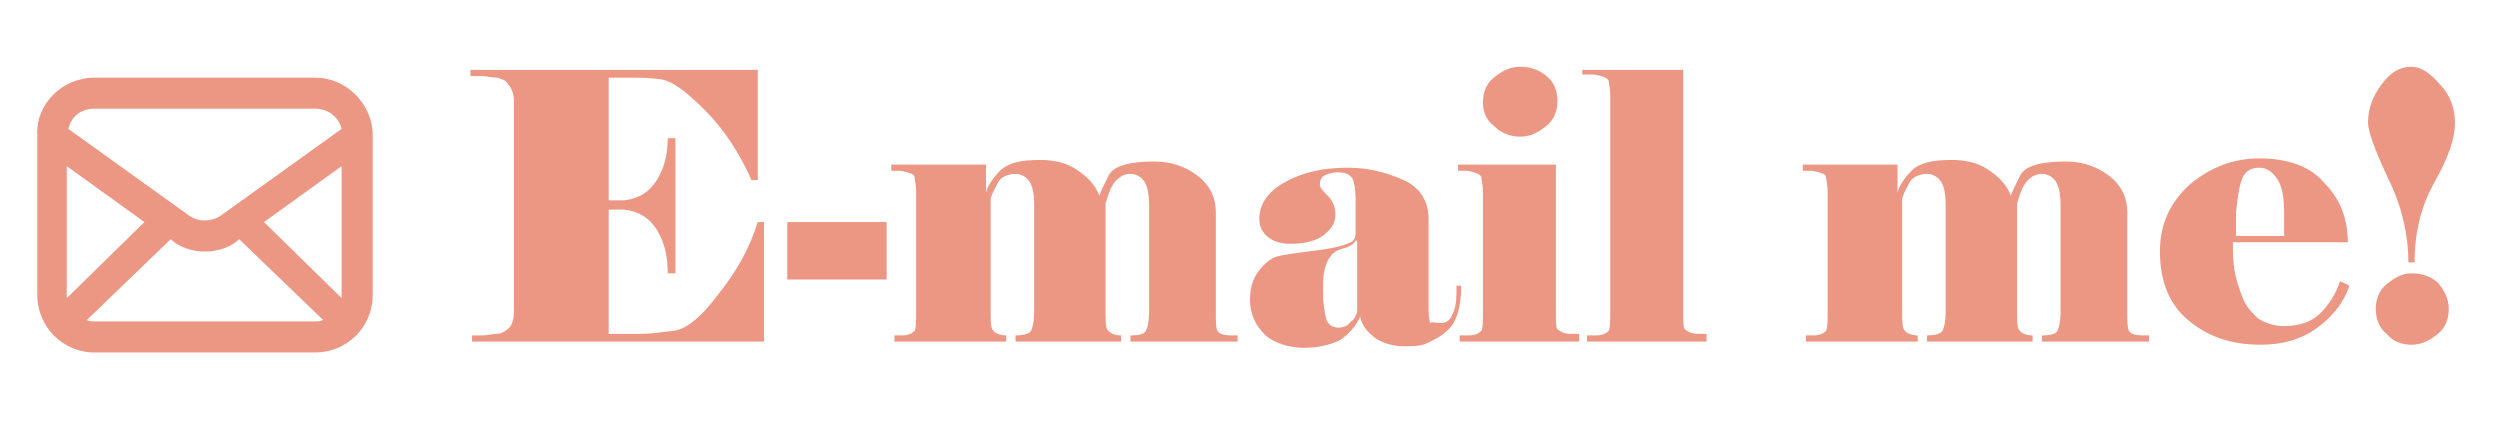
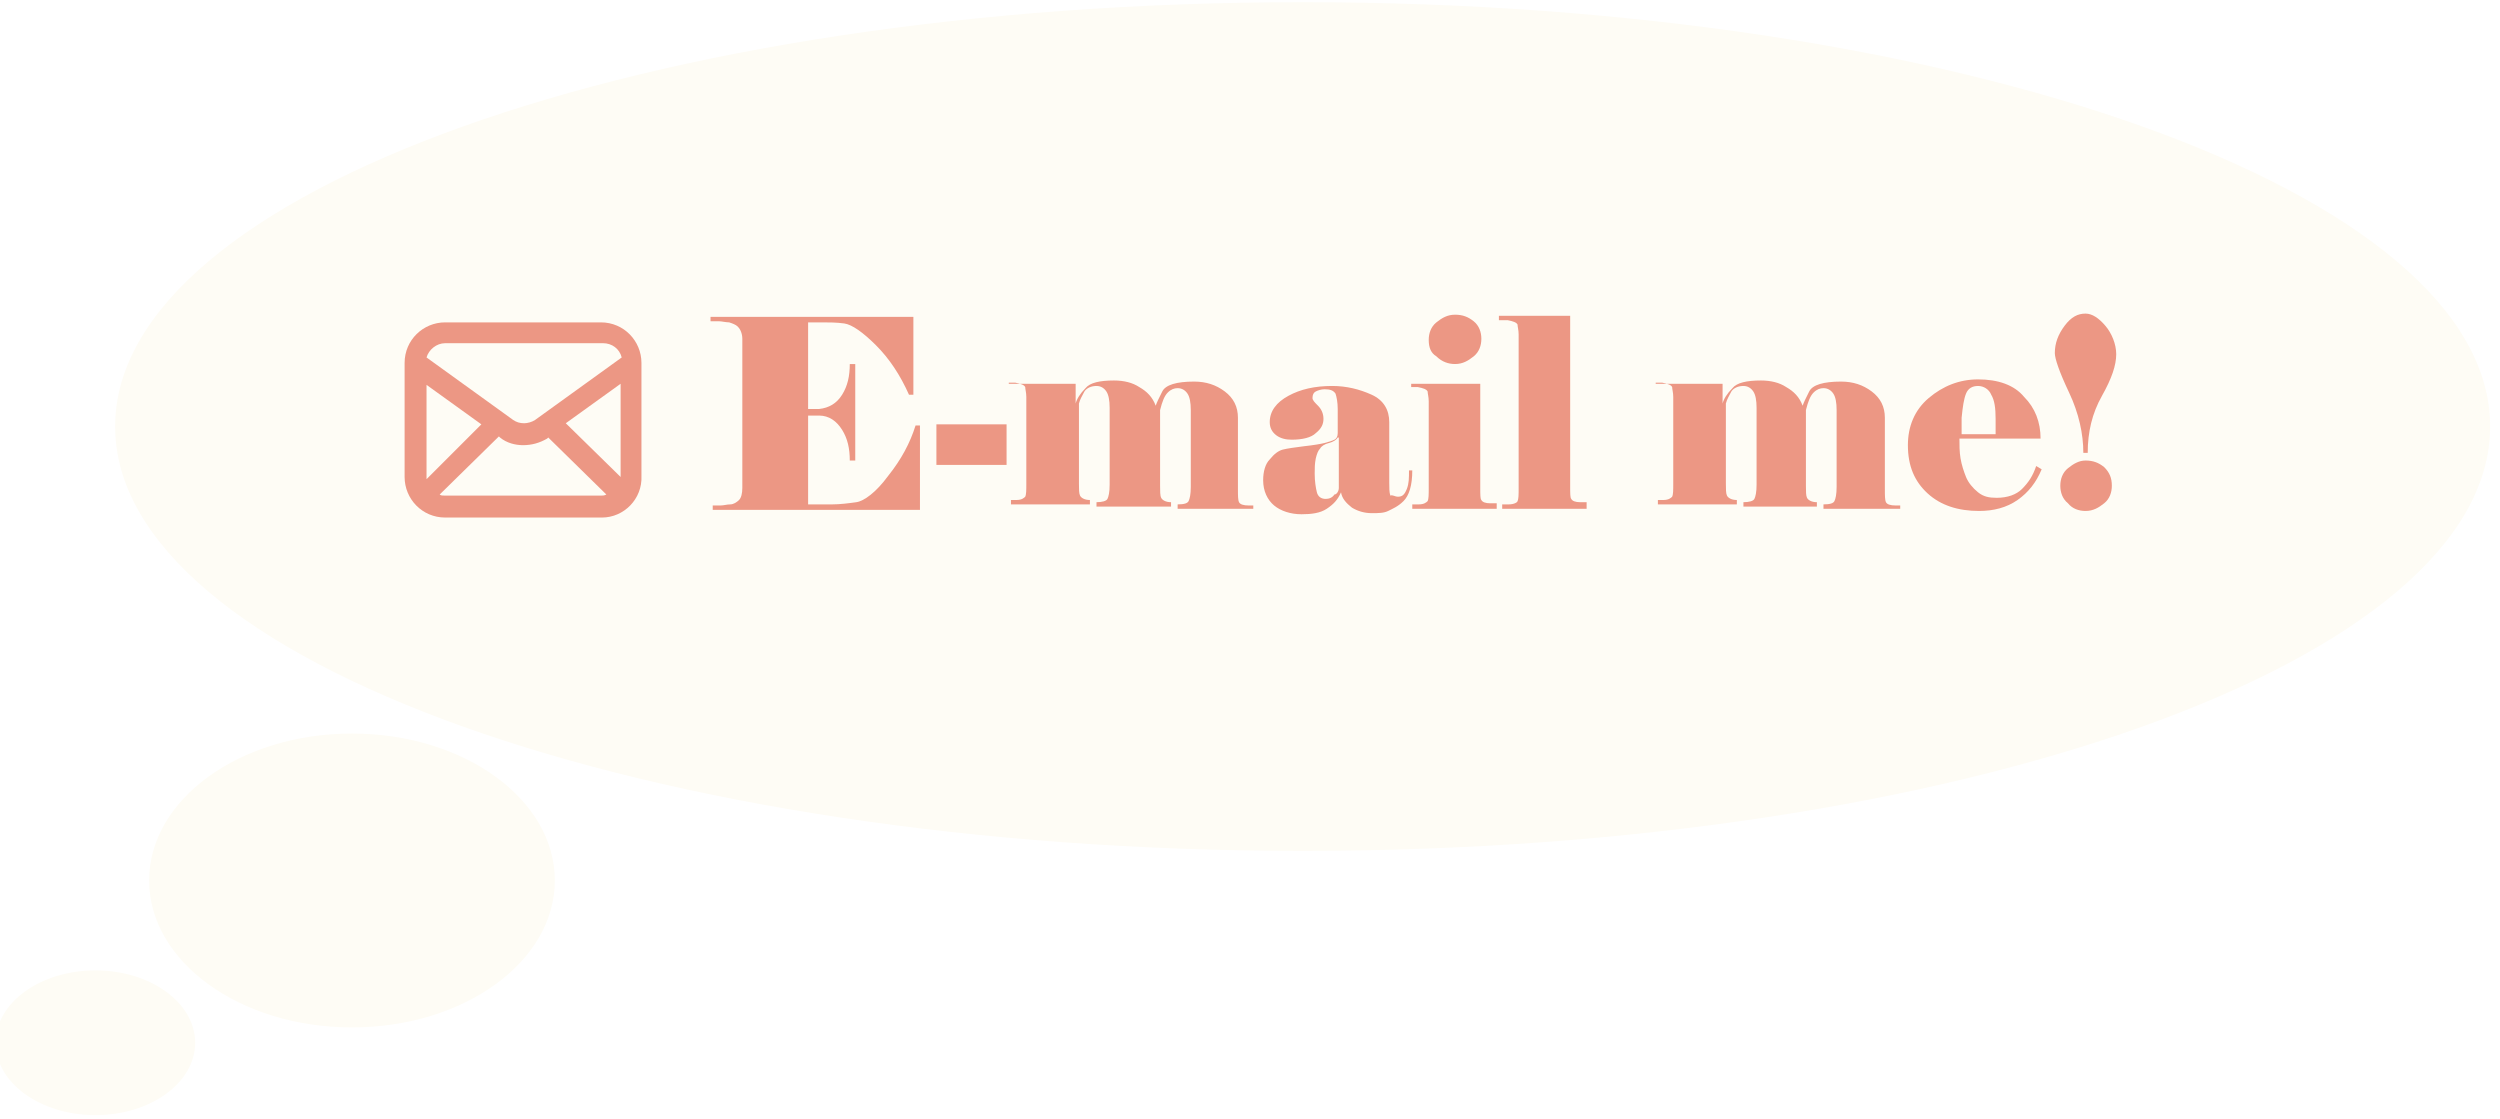
- <svg xmlns="http://www.w3.org/2000/svg" version="1.1" id="Warstwa_1" x="0px" y="0px" viewBox="0 0 161 28" style="enable-background:new 0 0 161 28;" xml:space="preserve">
+ <svg xmlns="http://www.w3.org/2000/svg" version="1.1" id="Warstwa_1" x="0px" y="0px" viewBox="0 0 228 102" style="enable-background:new 0 0 228 102;" xml:space="preserve">
  <style type="text/css">
- 	.st0{fill:#EC9784;}
+ 	.st0{fill:#FEFCF5;}
+ 	.st1{fill:#EC9784;}
</style>
  <g>
-     <path class="st0" d="M39.1,21.5c0.7,0,1.4,0,2.1,0c0.7,0,1.4-0.1,2.2-0.2c0.8-0.1,1.8-0.9,2.9-2.4c1.2-1.5,2-3,2.5-4.6h0.4V22H30.4   v-0.4c0.2,0,0.4,0,0.7,0c0.3,0,0.6-0.1,0.9-0.1c0.3,0,0.6-0.2,0.8-0.4c0.2-0.2,0.3-0.6,0.3-1.1l0-1.1V7.6l0-1.1   c0-0.5-0.2-0.9-0.4-1.1C32.6,5.2,32.4,5.1,32,5c-0.3,0-0.7-0.1-0.9-0.1c-0.3,0-0.5,0-0.8,0V4.5h18.5v7.1h-0.4   c-0.8-1.8-1.8-3.3-3-4.5s-2.1-1.9-2.9-2C41.7,5,41,5,40.5,5c-0.5,0-0.9,0-1.1,0h-0.2l0,7.9l1,0c0.9-0.1,1.6-0.5,2.1-1.3   c0.5-0.8,0.7-1.7,0.7-2.7h0.5v8.7h-0.5c0-1.1-0.2-2-0.7-2.8c-0.5-0.8-1.2-1.2-2.1-1.3l-1,0V21.5z" />
-     <path class="st0" d="M50.7,14.3h6.4V18h-6.4V14.3z" />
-     <path class="st0" d="M80,22h-7.2v-0.4c0.6,0,0.9-0.1,1-0.3c0.1-0.2,0.2-0.6,0.2-1.2l0-1.1v-4.8l0-1c0-0.7-0.1-1.2-0.3-1.5   s-0.5-0.5-0.9-0.5c-0.3,0-0.6,0.1-0.9,0.4c-0.3,0.3-0.5,0.8-0.7,1.5V19l0,1.1c0,0.5,0,0.9,0.1,1.1c0.1,0.2,0.4,0.4,0.9,0.4V22h-6.8   v-0.4c0.5,0,0.9-0.1,1-0.3c0.1-0.2,0.2-0.6,0.2-1.2l0-1.1v-4.8l0-1c0-0.7-0.1-1.2-0.3-1.5s-0.5-0.5-0.9-0.5c-0.5,0-0.9,0.2-1.1,0.5   c-0.2,0.4-0.4,0.7-0.5,1.1V19l0,1.1c0,0.5,0,0.9,0.1,1.1c0.1,0.2,0.4,0.4,0.9,0.4V22h-7.2v-0.4l0.5,0c0.5,0,0.7-0.2,0.8-0.3   c0.1-0.2,0.1-0.6,0.1-1.2l0-1.1v-5.7l0-1c0-0.4-0.1-0.7-0.1-0.9s-0.4-0.3-0.9-0.4l-0.6,0v-0.4h6.1v1.8c0.1-0.4,0.4-0.9,0.9-1.4   s1.3-0.7,2.6-0.7c0.9,0,1.7,0.2,2.3,0.6s1.2,0.9,1.5,1.7c0.1-0.3,0.3-0.7,0.6-1.3c0.3-0.6,1.3-0.9,2.9-0.9c1.1,0,2,0.3,2.8,0.9   c0.8,0.6,1.2,1.4,1.2,2.4V19l0,1.1c0,0.6,0,1,0.1,1.2c0.1,0.2,0.4,0.3,0.9,0.3l0.4,0V22z" />
-     <path class="st0" d="M92.8,20.8c0.4,0,0.6-0.2,0.8-0.7c0.2-0.5,0.2-1,0.2-1.7h0.3c0,1.4-0.3,2.3-0.8,2.8s-1,0.7-1.4,0.9   s-0.9,0.2-1.5,0.2c-0.7,0-1.3-0.2-1.8-0.5c-0.5-0.4-0.9-0.8-1-1.4c-0.3,0.6-0.7,1.1-1.3,1.5c-0.6,0.3-1.4,0.5-2.3,0.5   c-1,0-1.9-0.3-2.5-0.8c-0.6-0.6-1-1.3-1-2.3c0-0.8,0.2-1.4,0.6-1.9c0.4-0.5,0.8-0.8,1.2-0.9c0.4-0.1,1.1-0.2,1.9-0.3   c0.9-0.1,1.5-0.2,1.9-0.3c0.4-0.1,0.7-0.2,0.9-0.3c0.2-0.1,0.3-0.3,0.3-0.6l0-2.2c0-0.6-0.1-1.1-0.2-1.3c-0.2-0.3-0.5-0.4-1-0.4   c-0.3,0-0.6,0.1-0.8,0.2c-0.2,0.1-0.3,0.3-0.3,0.6c0,0.2,0.2,0.4,0.5,0.7c0.3,0.3,0.5,0.7,0.5,1.2c0,0.5-0.2,0.9-0.7,1.3   s-1.2,0.6-2.2,0.6c-0.5,0-1-0.1-1.4-0.4s-0.6-0.7-0.6-1.2c0-1,0.6-1.8,1.7-2.4c1.1-0.6,2.4-0.9,4-0.9c1.3,0,2.5,0.3,3.6,0.8   c1.1,0.5,1.6,1.4,1.6,2.5v5.5c0,0.5,0,0.9,0.1,1.2C92.2,20.7,92.4,20.8,92.8,20.8z M87.4,20.1v-4.6l-0.1,0   c-0.1,0.2-0.4,0.4-0.8,0.5s-0.7,0.3-0.8,0.5c-0.2,0.2-0.3,0.5-0.4,0.9s-0.1,0.9-0.1,1.4c0,0.7,0.1,1.3,0.2,1.7s0.4,0.6,0.8,0.6   c0.3,0,0.6-0.1,0.8-0.4C87.2,20.6,87.3,20.4,87.4,20.1z" />
-     <path class="st0" d="M101.8,22H94v-0.4l0.6,0c0.5,0,0.7-0.2,0.8-0.3s0.1-0.6,0.1-1.2l0-1.1v-5.7l0-1c0-0.4-0.1-0.7-0.1-0.9   c-0.1-0.2-0.4-0.3-0.9-0.4l-0.6,0v-0.4h6.3V19l0,1.1c0,0.6,0,1,0.1,1.1s0.4,0.3,0.8,0.3l0.6,0V22z M95.5,6.6c0-0.6,0.2-1.2,0.7-1.6   c0.5-0.4,1-0.7,1.7-0.7c0.7,0,1.2,0.2,1.7,0.6c0.5,0.4,0.7,1,0.7,1.6c0,0.6-0.2,1.2-0.7,1.6c-0.5,0.4-1,0.7-1.7,0.7   c-0.6,0-1.2-0.2-1.7-0.7C95.8,7.8,95.5,7.3,95.5,6.6z" />
-     <path class="st0" d="M110,22h-7.8v-0.4l0.6,0c0.5,0,0.7-0.2,0.8-0.3c0.1-0.2,0.1-0.6,0.1-1.2l0-1.1V7.1l0-1c0-0.4-0.1-0.7-0.1-0.9   c-0.1-0.2-0.4-0.3-0.9-0.4l-0.8,0V4.5h6.5V19l0,1.1c0,0.6,0,1,0.1,1.1s0.4,0.3,0.8,0.3l0.6,0V22z" />
-     <path class="st0" d="M138.7,22h-7.2v-0.4c0.6,0,0.9-0.1,1-0.3c0.1-0.2,0.2-0.6,0.2-1.2l0-1.1v-4.8l0-1c0-0.7-0.1-1.2-0.3-1.5   c-0.2-0.3-0.5-0.5-0.9-0.5c-0.3,0-0.6,0.1-0.9,0.4c-0.3,0.3-0.5,0.8-0.7,1.5V19l0,1.1c0,0.5,0,0.9,0.1,1.1c0.1,0.2,0.4,0.4,0.9,0.4   V22h-6.8v-0.4c0.5,0,0.9-0.1,1-0.3c0.1-0.2,0.2-0.6,0.2-1.2l0-1.1v-4.8l0-1c0-0.7-0.1-1.2-0.3-1.5s-0.5-0.5-0.9-0.5   c-0.5,0-0.9,0.2-1.1,0.5c-0.2,0.4-0.4,0.7-0.5,1.1V19l0,1.1c0,0.5,0,0.9,0.1,1.1c0.1,0.2,0.4,0.4,0.9,0.4V22h-7.2v-0.4l0.5,0   c0.5,0,0.7-0.2,0.8-0.3c0.1-0.2,0.1-0.6,0.1-1.2l0-1.1v-5.7l0-1c0-0.4-0.1-0.7-0.1-0.9s-0.4-0.3-0.9-0.4l-0.6,0v-0.4h6.1v1.8   c0.1-0.4,0.4-0.9,0.9-1.4s1.3-0.7,2.6-0.7c0.9,0,1.7,0.2,2.3,0.6s1.2,0.9,1.5,1.7c0.1-0.3,0.3-0.7,0.6-1.3c0.3-0.6,1.3-0.9,2.9-0.9   c1.1,0,2,0.3,2.8,0.9c0.8,0.6,1.2,1.4,1.2,2.4V19l0,1.1c0,0.6,0,1,0.1,1.2s0.4,0.3,0.9,0.3l0.4,0V22z" />
-     <path class="st0" d="M151.3,18.4c-0.4,1.2-1.2,2.1-2.2,2.8c-1,0.7-2.2,1-3.5,1c-1.9,0-3.4-0.5-4.7-1.6c-1.2-1-1.8-2.5-1.8-4.4   c0-1.7,0.6-3.1,1.9-4.3c1.3-1.1,2.8-1.7,4.5-1.7c1.8,0,3.3,0.5,4.2,1.6c1,1,1.5,2.3,1.5,3.8h-7.4c0,0.6,0,1.2,0.1,1.8   c0.1,0.6,0.3,1.2,0.5,1.7c0.2,0.6,0.6,1,1,1.4c0.5,0.3,1,0.5,1.7,0.5c1,0,1.8-0.3,2.3-0.8c0.6-0.6,1-1.2,1.3-2.1L151.3,18.4z    M147.1,15.3c0-0.2,0-0.4,0-0.6c0-0.2,0-0.5,0-0.9c0-1-0.1-1.7-0.4-2.2s-0.7-0.8-1.2-0.8c-0.5,0-0.9,0.2-1.1,0.7   c-0.2,0.5-0.3,1.2-0.4,2.2l0,1.5H147.1z" />
-     <path class="st0" d="M158.1,7.9c0,1-0.4,2.2-1.3,3.8c-0.9,1.6-1.3,3.3-1.3,5.2h-0.4c0-1.7-0.4-3.6-1.3-5.4   c-0.9-1.9-1.3-3.1-1.3-3.6c0-0.9,0.3-1.7,0.9-2.5c0.6-0.8,1.2-1.1,1.9-1.1c0.6,0,1.2,0.4,1.8,1.1C157.8,6.1,158.1,7,158.1,7.9z    M157.7,19.9c0,0.6-0.2,1.2-0.7,1.6c-0.5,0.4-1,0.7-1.7,0.7c-0.6,0-1.2-0.2-1.6-0.7c-0.5-0.4-0.7-1-0.7-1.6c0-0.6,0.2-1.2,0.7-1.6   c0.5-0.4,1-0.7,1.6-0.7c0.7,0,1.2,0.2,1.7,0.6C157.4,18.7,157.7,19.2,157.7,19.9z" />
+     <ellipse class="st0" cx="118.8" cy="38.9" rx="108.3" ry="38.7" />
+   </g>
+   <g>
+     <ellipse class="st0" cx="32.1" cy="80.3" rx="18.5" ry="13.4" />
+   </g>
+   <g>
+     <path class="st1" d="M73.8,46c0.7,0,1.4,0,2.1,0s1.5-0.1,2.2-0.2s1.8-0.9,2.9-2.4c1.2-1.5,2-3,2.5-4.6h0.4v7.7H65v-0.4   c0.2,0,0.4,0,0.7,0c0.3,0,0.6-0.1,0.9-0.1c0.3,0,0.6-0.2,0.8-0.4c0.2-0.2,0.3-0.6,0.3-1.1l0-1.1V32l0-1.1c0-0.5-0.2-0.9-0.4-1.1   s-0.5-0.3-0.8-0.4c-0.3,0-0.7-0.1-0.9-0.1c-0.3,0-0.5,0-0.8,0v-0.4h18.5V36h-0.4c-0.8-1.8-1.8-3.3-3-4.5s-2.2-1.9-2.9-2   s-1.5-0.1-2-0.1c-0.5,0-0.9,0-1.1,0h-0.2l0,7.9l1,0c0.9-0.1,1.6-0.5,2.1-1.3c0.5-0.8,0.7-1.7,0.7-2.8h0.5v8.8h-0.5   c0-1.1-0.2-2-0.7-2.8c-0.5-0.8-1.2-1.3-2.1-1.3l-1,0V46z" />
+     <path class="st1" d="M85.4,38.7h6.4v3.7h-6.4V38.7z" />
+     <path class="st1" d="M114.7,46.4h-7.3v-0.4c0.6,0,0.9-0.1,1-0.3c0.1-0.2,0.2-0.6,0.2-1.3l0-1.1v-4.9l0-1c0-0.7-0.1-1.2-0.3-1.5   s-0.5-0.5-0.9-0.5c-0.3,0-0.6,0.1-0.9,0.4c-0.3,0.3-0.5,0.8-0.7,1.6v5.8l0,1.1c0,0.5,0,0.9,0.1,1.1s0.4,0.4,0.9,0.4v0.4h-6.8v-0.4   c0.5,0,0.9-0.1,1-0.3c0.1-0.2,0.2-0.6,0.2-1.3l0-1.1v-4.9l0-1c0-0.7-0.1-1.2-0.3-1.5s-0.5-0.5-0.9-0.5c-0.5,0-0.9,0.2-1.1,0.5   c-0.2,0.4-0.4,0.7-0.5,1.1v6.2l0,1.1c0,0.5,0,0.9,0.1,1.1s0.4,0.4,0.9,0.4v0.4h-7.2v-0.4l0.5,0c0.5,0,0.7-0.2,0.8-0.3   c0.1-0.2,0.1-0.6,0.1-1.2l0-1.1v-5.8l0-1c0-0.4-0.1-0.7-0.1-0.9c-0.1-0.2-0.4-0.3-0.9-0.4l-0.6,0V35h6.1v1.8   c0.1-0.4,0.4-0.9,0.9-1.4c0.4-0.5,1.3-0.7,2.6-0.7c0.9,0,1.7,0.2,2.3,0.6c0.7,0.4,1.2,0.9,1.5,1.7c0.1-0.3,0.3-0.7,0.6-1.3   c0.3-0.6,1.3-0.9,2.9-0.9c1.1,0,2,0.3,2.8,0.9c0.8,0.6,1.2,1.4,1.2,2.4v5.4l0,1.1c0,0.6,0,1,0.1,1.2c0.1,0.2,0.4,0.3,0.9,0.3l0.4,0   V46.4z" />
+     <path class="st1" d="M127.5,45.3c0.4,0,0.6-0.2,0.8-0.7c0.2-0.5,0.2-1,0.2-1.7h0.3c0,1.4-0.3,2.3-0.8,2.8c-0.5,0.5-1,0.7-1.4,0.9   s-0.9,0.2-1.5,0.2c-0.7,0-1.3-0.2-1.8-0.5c-0.5-0.4-0.9-0.8-1-1.4c-0.3,0.7-0.7,1.1-1.3,1.5s-1.4,0.5-2.3,0.5c-1,0-1.9-0.3-2.5-0.8   s-1-1.3-1-2.3c0-0.8,0.2-1.5,0.6-1.9c0.4-0.5,0.8-0.8,1.2-0.9c0.4-0.1,1.1-0.2,1.9-0.3c0.9-0.1,1.5-0.2,1.9-0.3   c0.4-0.1,0.7-0.2,0.9-0.3c0.2-0.1,0.3-0.3,0.3-0.6l0-2.2c0-0.6-0.1-1.1-0.2-1.4c-0.2-0.3-0.5-0.4-1-0.4c-0.3,0-0.6,0.1-0.8,0.2   c-0.2,0.1-0.3,0.3-0.3,0.6c0,0.2,0.2,0.4,0.5,0.7c0.3,0.3,0.5,0.7,0.5,1.2c0,0.5-0.2,0.9-0.7,1.3c-0.4,0.4-1.2,0.6-2.2,0.6   c-0.5,0-1-0.1-1.4-0.4c-0.4-0.3-0.6-0.7-0.6-1.2c0-1,0.6-1.8,1.7-2.4c1.1-0.6,2.4-0.9,4-0.9c1.3,0,2.5,0.3,3.6,0.8   c1.1,0.5,1.6,1.4,1.6,2.5v5.5c0,0.5,0,0.9,0.1,1.2C127,45.1,127.2,45.3,127.5,45.3z M122.1,44.5v-4.6l-0.1,0   c-0.1,0.2-0.4,0.4-0.8,0.5s-0.7,0.3-0.8,0.5c-0.2,0.2-0.3,0.5-0.4,0.9c-0.1,0.5-0.1,0.9-0.1,1.4c0,0.7,0.1,1.3,0.2,1.7   s0.4,0.6,0.8,0.6c0.3,0,0.6-0.1,0.8-0.4C121.9,45.1,122.1,44.8,122.1,44.5z" />
+     <path class="st1" d="M136.6,46.4h-7.8v-0.4l0.6,0c0.5,0,0.7-0.2,0.8-0.3c0.1-0.2,0.1-0.6,0.1-1.2l0-1.1v-5.8l0-1   c0-0.4-0.1-0.7-0.1-0.9c-0.1-0.2-0.4-0.3-0.9-0.4l-0.6,0V35h6.3v8.4l0,1.1c0,0.6,0,1,0.1,1.1c0.1,0.2,0.4,0.3,0.8,0.3l0.6,0V46.4z    M130.3,31c0-0.6,0.2-1.2,0.7-1.6c0.5-0.4,1-0.7,1.7-0.7c0.7,0,1.2,0.2,1.7,0.6c0.5,0.4,0.7,1,0.7,1.6c0,0.6-0.2,1.2-0.7,1.6   c-0.5,0.4-1,0.7-1.7,0.7c-0.6,0-1.2-0.2-1.7-0.7C130.5,32.2,130.3,31.7,130.3,31z" />
+     <path class="st1" d="M144.8,46.4H137v-0.4l0.6,0c0.5,0,0.8-0.2,0.8-0.3c0.1-0.2,0.1-0.6,0.1-1.2l0-1.1V31.5l0-1   c0-0.4-0.1-0.7-0.1-0.9c-0.1-0.2-0.4-0.3-0.9-0.4l-0.8,0v-0.4h6.5v14.5l0,1.1c0,0.6,0,1,0.1,1.1c0.1,0.2,0.4,0.3,0.8,0.3l0.6,0   V46.4z" />
+     <path class="st1" d="M173.6,46.4h-7.3v-0.4c0.6,0,0.9-0.1,1-0.3c0.1-0.2,0.2-0.6,0.2-1.3l0-1.1v-4.9l0-1c0-0.7-0.1-1.2-0.3-1.5   s-0.5-0.5-0.9-0.5c-0.3,0-0.6,0.1-0.9,0.4c-0.3,0.3-0.5,0.8-0.7,1.6v5.8l0,1.1c0,0.5,0,0.9,0.1,1.1s0.4,0.4,0.9,0.4v0.4H159v-0.4   c0.5,0,0.9-0.1,1-0.3c0.1-0.2,0.2-0.6,0.2-1.3l0-1.1v-4.9l0-1c0-0.7-0.1-1.2-0.3-1.5s-0.5-0.5-0.9-0.5c-0.5,0-0.9,0.2-1.1,0.5   c-0.2,0.4-0.4,0.7-0.5,1.1v6.2l0,1.1c0,0.5,0,0.9,0.1,1.1s0.4,0.4,0.9,0.4v0.4h-7.2v-0.4l0.5,0c0.5,0,0.7-0.2,0.8-0.3   c0.1-0.2,0.1-0.6,0.1-1.2l0-1.1v-5.8l0-1c0-0.4-0.1-0.7-0.1-0.9c-0.1-0.2-0.4-0.3-0.9-0.4l-0.6,0V35h6.1v1.8   c0.1-0.4,0.4-0.9,0.9-1.4c0.4-0.5,1.3-0.7,2.6-0.7c0.9,0,1.7,0.2,2.3,0.6c0.7,0.4,1.2,0.9,1.5,1.7c0.1-0.3,0.3-0.7,0.6-1.3   c0.3-0.6,1.3-0.9,2.9-0.9c1.1,0,2,0.3,2.8,0.9c0.8,0.6,1.2,1.4,1.2,2.4v5.4l0,1.1c0,0.6,0,1,0.1,1.2c0.1,0.2,0.4,0.3,0.9,0.3l0.4,0   V46.4z" />
+     <path class="st1" d="M186.2,42.8c-0.5,1.2-1.2,2.1-2.2,2.8s-2.2,1-3.5,1c-1.9,0-3.5-0.5-4.7-1.6c-1.2-1.1-1.8-2.5-1.8-4.4   c0-1.7,0.6-3.2,1.9-4.3c1.3-1.1,2.8-1.7,4.5-1.7c1.8,0,3.3,0.5,4.2,1.6c1,1,1.5,2.3,1.5,3.8h-7.4c0,0.6,0,1.2,0.1,1.8   s0.3,1.2,0.5,1.7s0.6,1,1.1,1.4s1,0.5,1.7,0.5c1,0,1.8-0.3,2.3-0.8c0.6-0.6,1-1.2,1.3-2.1L186.2,42.8z M182,39.7c0-0.2,0-0.4,0-0.6   s0-0.5,0-0.9c0-1-0.1-1.7-0.4-2.2c-0.2-0.5-0.7-0.8-1.2-0.8c-0.5,0-0.9,0.2-1.1,0.7c-0.2,0.5-0.3,1.2-0.4,2.2l0,1.5H182z" />
+     <path class="st1" d="M193,32.3c0,1-0.4,2.2-1.3,3.8s-1.3,3.3-1.3,5.2h-0.4c0-1.7-0.4-3.6-1.3-5.5c-0.9-1.9-1.3-3.1-1.3-3.6   c0-0.9,0.3-1.7,0.9-2.5c0.6-0.8,1.2-1.1,1.9-1.1c0.6,0,1.2,0.4,1.8,1.1S193,31.4,193,32.3z M192.6,44.3c0,0.6-0.2,1.2-0.7,1.6   c-0.5,0.4-1,0.7-1.7,0.7c-0.6,0-1.2-0.2-1.6-0.7c-0.5-0.4-0.7-1-0.7-1.6c0-0.6,0.2-1.2,0.7-1.6c0.5-0.4,1-0.7,1.6-0.7   c0.7,0,1.2,0.2,1.7,0.6C192.4,43.1,192.6,43.6,192.6,44.3z" />
  </g>
  <g>
    <g>
-       <path class="st0" d="M22,19v-8.3l-5,3.6l5,4.9C22,19.1,22,19.1,22,19z M9.3,14.3l-5-3.6V19c0,0.1,0,0.1,0,0.2L9.3,14.3z     M20.3,22.7H6.1c-2.1,0-3.7-1.7-3.7-3.7V8.7C2.3,6.7,4,5,6.1,5h14.2C22.3,5,24,6.7,24,8.7V19C24,21.1,22.3,22.7,20.3,22.7z     M13.2,16.2c-0.7,0-1.5-0.2-2.1-0.7l-0.1-0.1l-5.4,5.2c0.1,0.1,0.3,0.1,0.5,0.1h14.2c0.2,0,0.3,0,0.5-0.1l-5.4-5.2l-0.1,0.1    C14.7,16,13.9,16.2,13.2,16.2z M12.2,13.9c0.3,0.2,0.6,0.3,1,0.3c0.3,0,0.7-0.1,1-0.3L22,8.3C21.8,7.5,21.1,7,20.3,7H6.1    C5.2,7,4.6,7.5,4.4,8.3L12.2,13.9z" />
+       <path class="st1" d="M56.6,43.4v-8.4l-5,3.6l5,4.9C56.6,43.5,56.6,43.5,56.6,43.4z M43.9,38.7l-5-3.6v8.4c0,0.1,0,0.1,0,0.2    L43.9,38.7z M54.9,47.2H40.6c-2.1,0-3.7-1.7-3.7-3.7V33.1c0-2.1,1.7-3.7,3.7-3.7h14.2c2.1,0,3.7,1.7,3.7,3.7v10.3    C58.6,45.5,56.9,47.2,54.9,47.2z M47.7,40.6c-0.7,0-1.5-0.2-2.1-0.7l-0.1-0.1l-5.4,5.3c0.1,0.1,0.3,0.1,0.5,0.1h14.2    c0.2,0,0.3,0,0.5-0.1L50,39.9l-0.1,0.1C49.2,40.4,48.5,40.6,47.7,40.6z M46.8,38.3c0.3,0.2,0.6,0.3,1,0.3c0.3,0,0.7-0.1,1-0.3    l7.9-5.7c-0.2-0.8-0.9-1.3-1.7-1.3H40.6c-0.8,0-1.5,0.6-1.7,1.3L46.8,38.3z" />
    </g>
  </g>
+   <g>
+     <ellipse class="st0" cx="8.7" cy="95.1" rx="9.1" ry="6.6" />
+   </g>
</svg>
